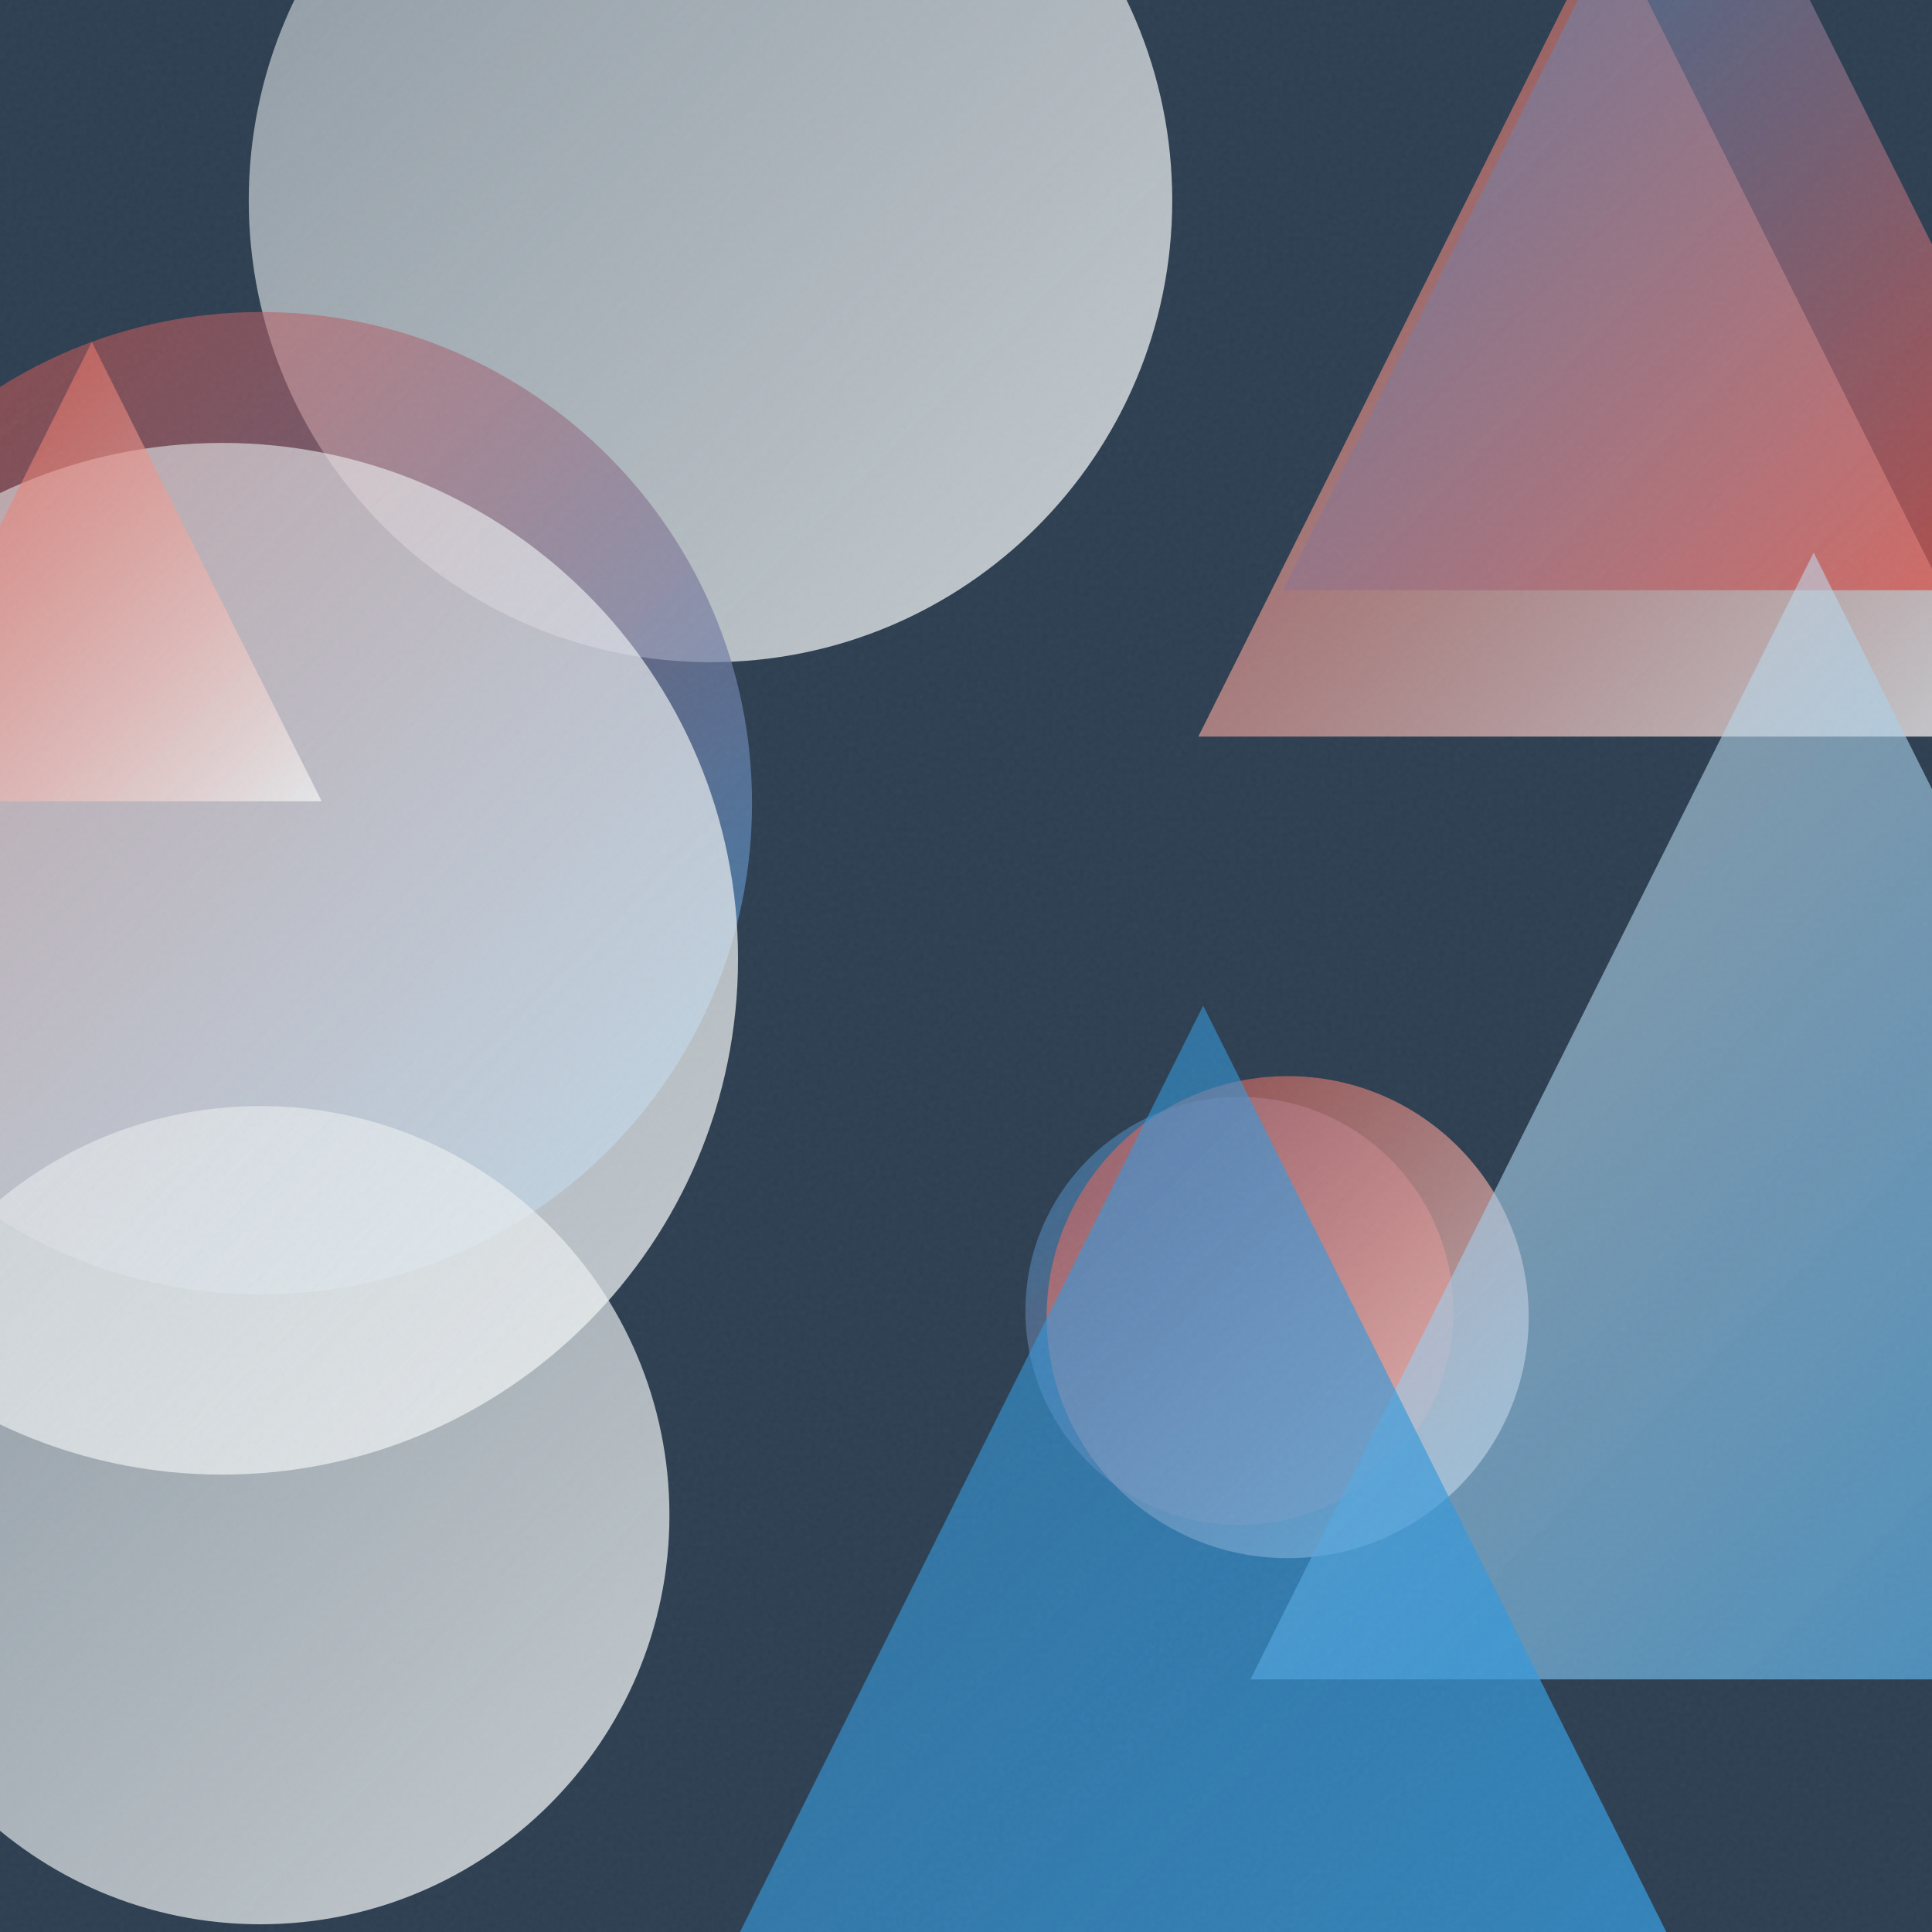
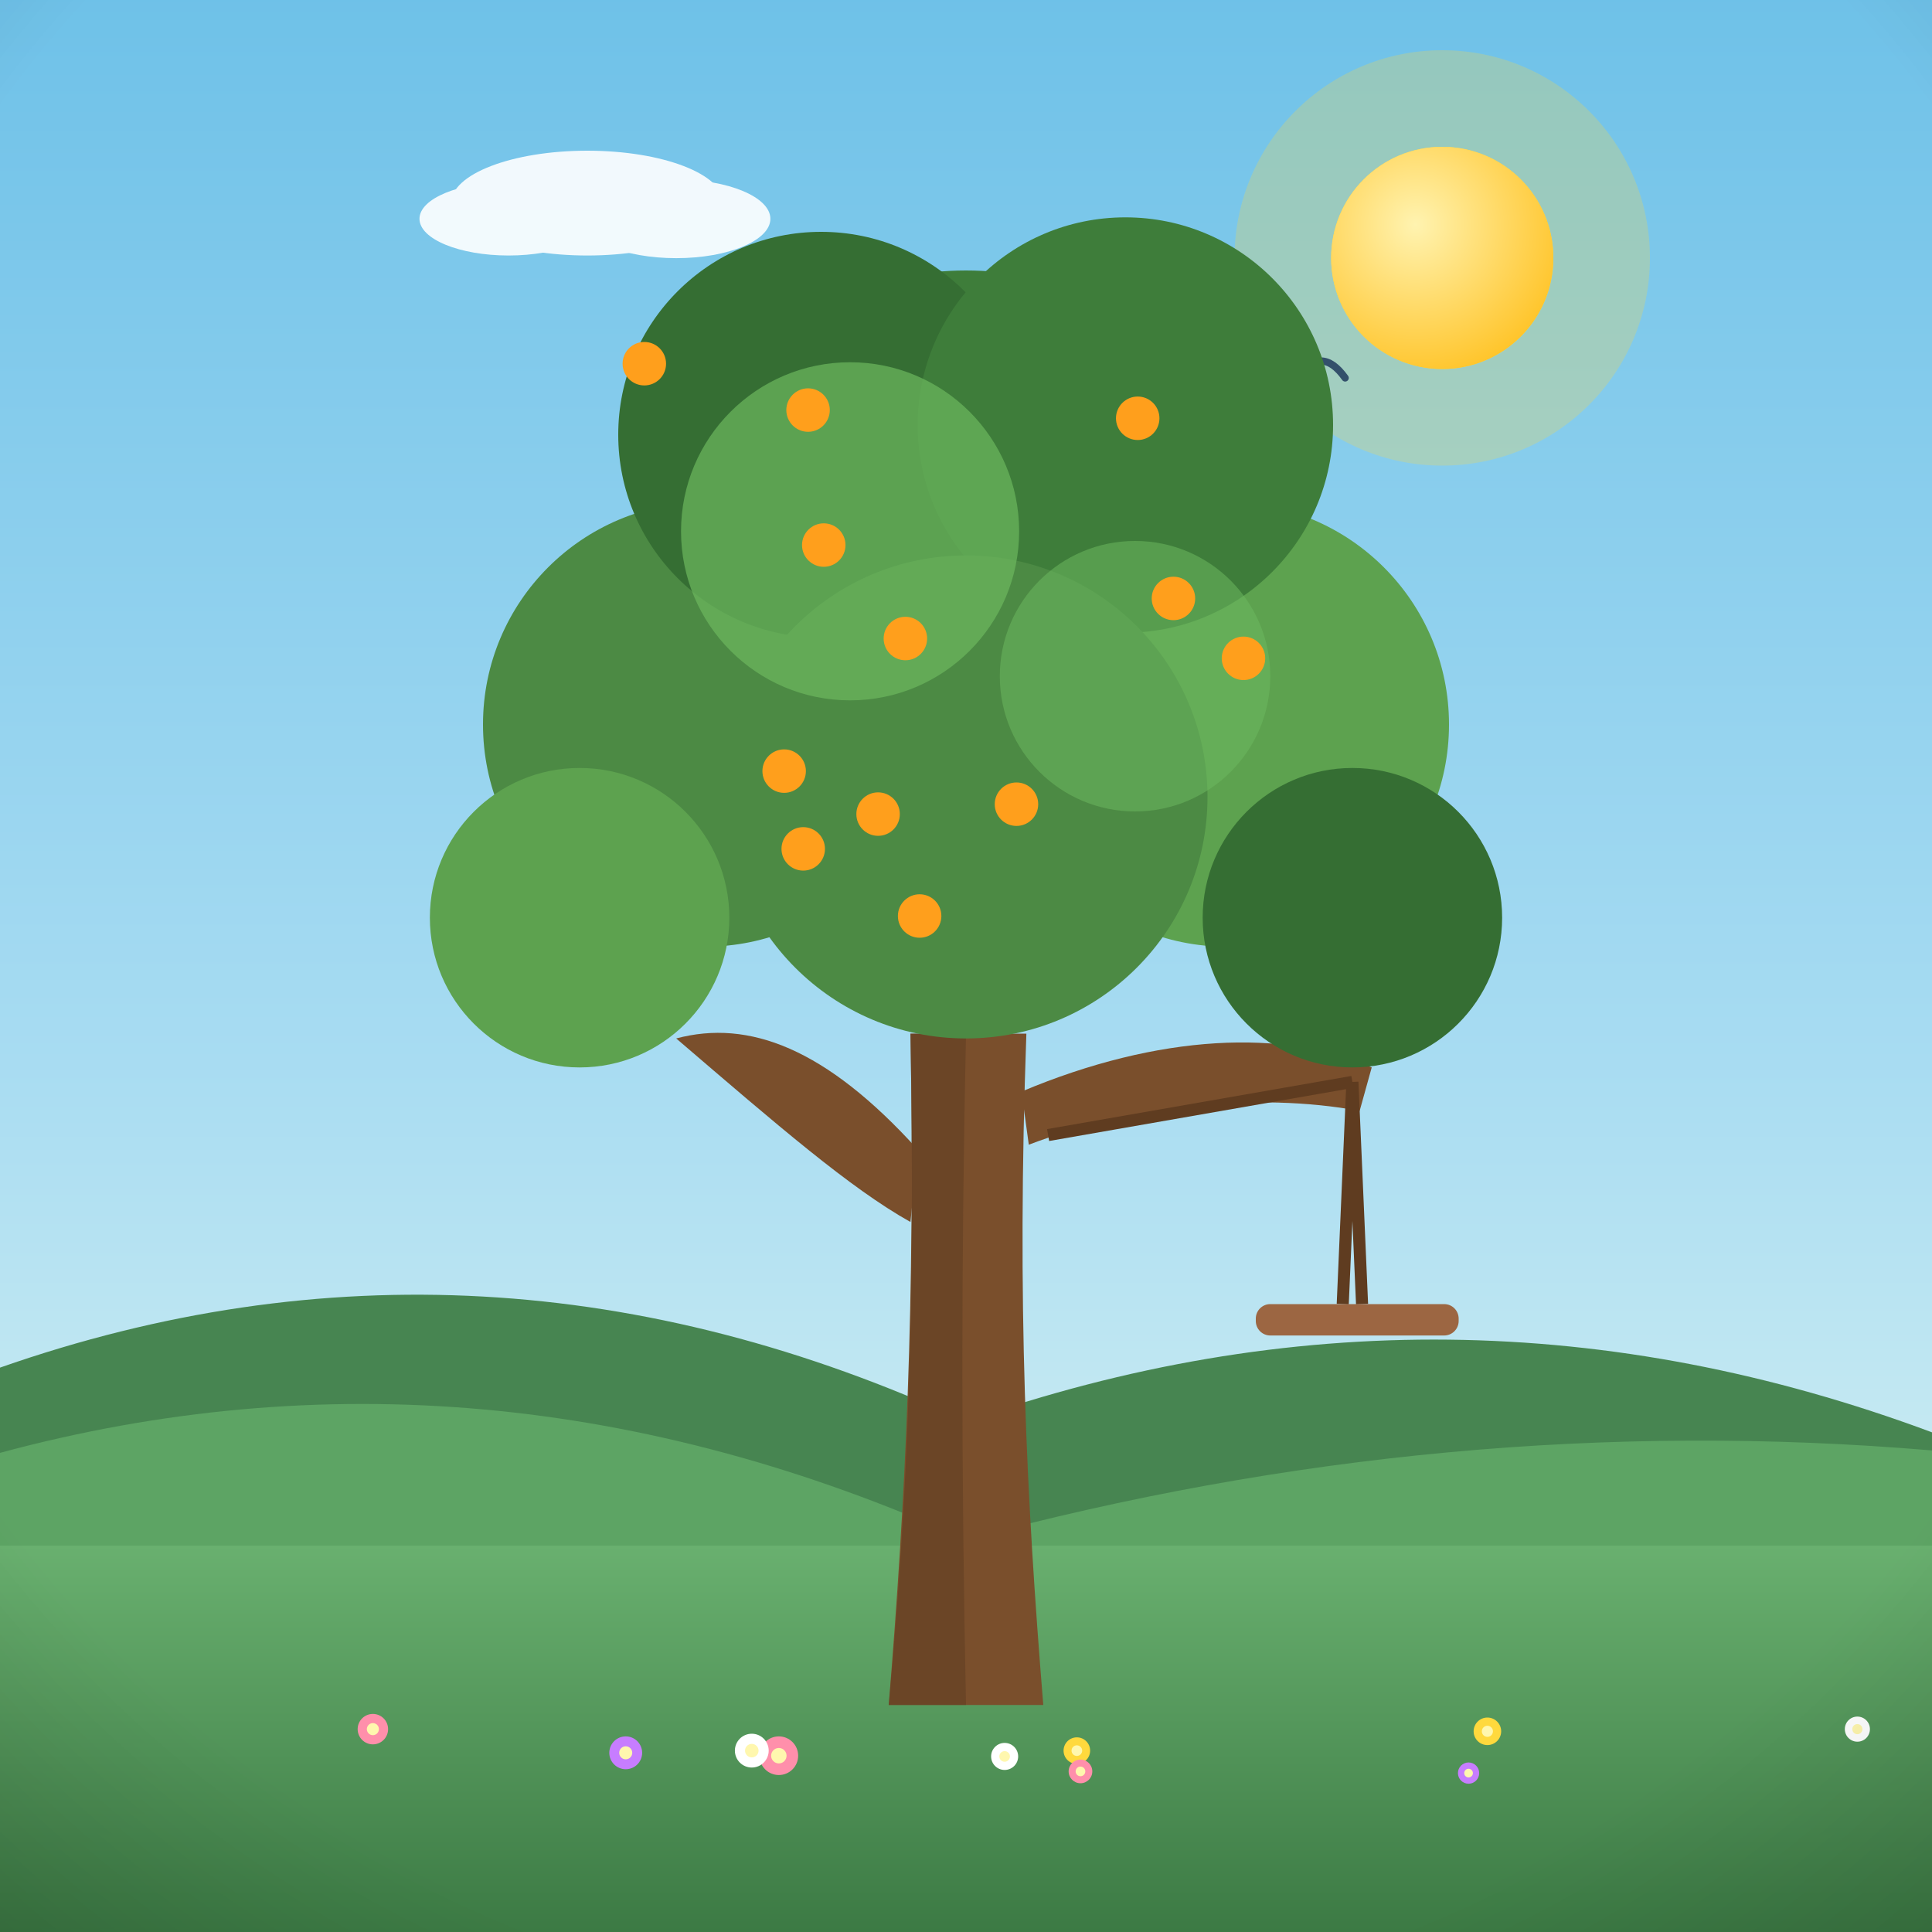
- <svg xmlns="http://www.w3.org/2000/svg" viewBox="0 0 400 400">
+ <svg xmlns="http://www.w3.org/2000/svg" viewBox="0 0 800 800">
  <defs>
-     <linearGradient id="g0" x1="51.5" y1="-54.1" x2="242.7" y2="137.1" gradientUnits="userSpaceOnUse">
-       <stop offset="0" stop-color="#ECF0F1" stop-opacity="0.5" />
-       <stop offset="1" stop-color="#ECF0F1" stop-opacity="0.8" />
+     <linearGradient id="sky" x1="0" y1="0" x2="0" y2="1">
+       <stop offset="0" stop-color="#6ec1e8" />
+       <stop offset="0.55" stop-color="#a8dcf2" />
+       <stop offset="1" stop-color="#eafaf1" />
    </linearGradient>
-     <linearGradient id="g1" x1="-47.7" y1="64.6" x2="155.6" y2="267.9" gradientUnits="userSpaceOnUse">
-       <stop offset="0" stop-color="#E74C3C" stop-opacity="0.5" />
-       <stop offset="1" stop-color="#3498DB" stop-opacity="0.8" />
+     <radialGradient id="sunG" cx="0.38" cy="0.35" r="0.9">
+       <stop offset="0" stop-color="#fff3b0" />
+       <stop offset="1" stop-color="#ffb703" />
+     </radialGradient>
+     <linearGradient id="ground" x1="0" y1="0" x2="0" y2="1">
+       <stop offset="0" stop-color="#69b06f" />
+       <stop offset="1" stop-color="#3c7a44" />
    </linearGradient>
-     <linearGradient id="g2" x1="-60.7" y1="91.7" x2="152.8" y2="305.2" gradientUnits="userSpaceOnUse">
-       <stop offset="0" stop-color="#ECF0F1" stop-opacity="0.5" />
-       <stop offset="1" stop-color="#ECF0F1" stop-opacity="0.8" />
+     <linearGradient id="sea" x1="0" y1="0" x2="0" y2="1">
+       <stop offset="0" stop-color="#3d9bc4" />
+       <stop offset="1" stop-color="#1668a0" />
    </linearGradient>
-     <linearGradient id="g3" x1="212.3" y1="227.1" x2="300.9" y2="315.7" gradientUnits="userSpaceOnUse">
-       <stop offset="0" stop-color="#3498DB" stop-opacity="0.5" />
-       <stop offset="1" stop-color="#E74C3C" stop-opacity="0.8" />
+     <linearGradient id="shade" x1="0" y1="0" x2="0" y2="1">
+       <stop offset="0" stop-color="#ffffff" stop-opacity="0.20" />
+       <stop offset="0.5" stop-color="#ffffff" stop-opacity="0" />
+       <stop offset="1" stop-color="#000000" stop-opacity="0.16" />
    </linearGradient>
-     <linearGradient id="g4" x1="-28.5" y1="70.8" x2="66.6" y2="165.9" gradientUnits="userSpaceOnUse">
-       <stop offset="0" stop-color="#E74C3C" stop-opacity="0.5" />
-       <stop offset="1" stop-color="#ECF0F1" stop-opacity="0.8" />
-     </linearGradient>
-     <linearGradient id="g5" x1="216.7" y1="222.9" x2="316.5" y2="322.6" gradientUnits="userSpaceOnUse">
-       <stop offset="0" stop-color="#E74C3C" stop-opacity="0.5" />
-       <stop offset="1" stop-color="#ECF0F1" stop-opacity="0.8" />
-     </linearGradient>
-     <linearGradient id="g6" x1="248.1" y1="-16.7" x2="417.4" y2="152.5" gradientUnits="userSpaceOnUse">
-       <stop offset="0" stop-color="#E74C3C" stop-opacity="0.5" />
-       <stop offset="1" stop-color="#ECF0F1" stop-opacity="0.8" />
-     </linearGradient>
-     <linearGradient id="g7" x1="265.6" y1="-48.0" x2="435.8" y2="122.2" gradientUnits="userSpaceOnUse">
-       <stop offset="0" stop-color="#3498DB" stop-opacity="0.5" />
-       <stop offset="1" stop-color="#E74C3C" stop-opacity="0.8" />
-     </linearGradient>
-     <linearGradient id="g8" x1="-30.8" y1="229.0" x2="138.5" y2="398.4" gradientUnits="userSpaceOnUse">
-       <stop offset="0" stop-color="#ECF0F1" stop-opacity="0.5" />
-       <stop offset="1" stop-color="#ECF0F1" stop-opacity="0.8" />
-     </linearGradient>
-     <linearGradient id="g9" x1="258.9" y1="114.4" x2="492.2" y2="347.7" gradientUnits="userSpaceOnUse">
-       <stop offset="0" stop-color="#ECF0F1" stop-opacity="0.5" />
-       <stop offset="1" stop-color="#3498DB" stop-opacity="0.8" />
-     </linearGradient>
-     <linearGradient id="g10" x1="134.8" y1="208.2" x2="363.4" y2="436.8" gradientUnits="userSpaceOnUse">
-       <stop offset="0" stop-color="#3498DB" stop-opacity="0.5" />
-       <stop offset="1" stop-color="#3498DB" stop-opacity="0.8" />
-     </linearGradient>
-     <filter id="n">
-       <feTurbulence type="fractalNoise" baseFrequency="0.9" numOctaves="2" stitchTiles="stitch" />
-       <feColorMatrix type="saturate" values="0" />
-     </filter>
+     <radialGradient id="vig" cx="0.5" cy="0.42" r="0.85">
+       <stop offset="0.72" stop-color="#000000" stop-opacity="0" />
+       <stop offset="1" stop-color="#000000" stop-opacity="0.20" />
+     </radialGradient>
  </defs>
-   <rect width="400" height="400" fill="#2C3E50" />
-   <circle cx="147.1" cy="41.5" r="95.6" fill="url(#g0)" />
-   <circle cx="54.0" cy="166.3" r="101.7" fill="url(#g1)" />
-   <circle cx="46.0" cy="198.5" r="106.8" fill="url(#g2)" />
-   <circle cx="256.6" cy="271.4" r="44.3" fill="url(#g3)" />
-   <path d="M 19.0 70.8 L 66.6 165.9 L -28.5 165.9 Z" fill="url(#g4)" />
-   <circle cx="266.6" cy="272.7" r="49.9" fill="url(#g5)" />
-   <path d="M 332.7 -16.7 L 417.4 152.5 L 248.1 152.5 Z" fill="url(#g6)" />
-   <path d="M 350.7 -48.0 L 435.8 122.2 L 265.6 122.2 Z" fill="url(#g7)" />
-   <circle cx="53.9" cy="313.7" r="84.7" fill="url(#g8)" />
-   <path d="M 375.5 114.4 L 492.2 347.7 L 258.9 347.7 Z" fill="url(#g9)" />
-   <path d="M 249.1 208.2 L 363.4 436.8 L 134.8 436.8 Z" fill="url(#g10)" />
-   <rect width="400" height="400" filter="url(#n)" opacity="0.05" />
+   <rect width="800" height="800" fill="url(#sky)" />
+   <circle cx="597.2" cy="106.8" r="86" fill="#ffd93d" opacity="0.25" />
+   <circle cx="597.2" cy="106.8" r="46" fill="#ffd93d" />
+   <circle cx="597.2" cy="106.8" r="46" fill="url(#sunG)" />
+   <g fill="#ffffff" opacity="0.9">
+     <ellipse cx="243.2" cy="84.1" rx="56.4" ry="21.7" />
+     <ellipse cx="210.6" cy="90.6" rx="36.9" ry="15.2" />
+     <ellipse cx="280" cy="90.6" rx="39" ry="16.3" />
+   </g>
+   <g fill="#ffffff" opacity="0.75">
+     <ellipse cx="462.8" cy="185.9" rx="37.5" ry="14.4" />
+     <ellipse cx="441.1" cy="190.2" rx="24.5" ry="10.1" />
+     <ellipse cx="487.3" cy="190.2" rx="26" ry="10.8" />
+   </g>
+   <path d="M0 684 L0 566.3 Q 200 496.3 400 588.6 Q 600 518.6 800 593.1 L800 684 Z" fill="#478551" />
+   <path d="M0 730 L0 601.6 Q 200 547.6 400 637.6 Q 600 583.6 800 600.6 L800 730 Z" fill="#5da464" />
+   <rect y="640" width="800" height="160" fill="url(#ground)" />
+   <path d="M 517 156.5 Q 527 142.5 537 156.5 Q 547 142.5 557 156.5" fill="none" stroke="#33506b" stroke-width="3" stroke-linecap="round" />
+   <path d="M 342.1 114.5 Q 351.3 101.6 360.4 114.5 Q 369.6 101.6 378.8 114.5" fill="none" stroke="#33506b" stroke-width="3" stroke-linecap="round" />
+   <path d="M 359.8 254.2 Q 369.9 240 380.1 254.2 Q 390.3 240 400.4 254.2" fill="none" stroke="#33506b" stroke-width="3" stroke-linecap="round" />
+   <g transform="translate(400 0) scale(1 1) translate(-400 0)">
+     <path d="M368 706 C 375 620 379 540 377 428 L 425 428 C 421 540 425 620 432 706 Z" fill="#7a4f2c" />
+     <path d="M380 476 C 342 434 310 422 280 430 C 322 466 352 492 377 506 Z" fill="#7a4f2c" />
+     <path d="M423 452 C 480 428 532 426 568 442 L 563 460 C 520 452 468 458 426 474 Z" fill="#7a4f2c" />
+     <path d="M377 428 C 379 540 376 620 368 706 L 400 706 C 398 610 398 520 400 428 Z" fill="#5f3c20" opacity="0.55" />
+     <circle cx="400" cy="240" r="128" fill="#3e7d3a" />
+     <circle cx="292" cy="300" r="92" fill="#4c8a44" />
+     <circle cx="508" cy="300" r="92" fill="#5da24f" />
+     <circle cx="340" cy="180" r="84" fill="#356e33" />
+     <circle cx="466" cy="176" r="86" fill="#3e7d3a" />
+     <circle cx="400" cy="330" r="100" fill="#4c8a44" />
+     <circle cx="240" cy="380" r="62" fill="#5da24f" />
+     <circle cx="560" cy="380" r="62" fill="#356e33" />
+     <circle cx="352" cy="220" r="70" fill="#6cb85e" opacity="0.7" />
+     <circle cx="470" cy="280" r="56" fill="#6cb85e" opacity="0.55" />
+     <circle cx="332.6" cy="351.5" r="9" fill="#ff9f1c" />
+     <circle cx="324.7" cy="319.3" r="9" fill="#ff9f1c" />
+     <circle cx="514.9" cy="272.6" r="9" fill="#ff9f1c" />
+     <circle cx="485.9" cy="247.8" r="9" fill="#ff9f1c" />
+     <circle cx="374.9" cy="264.4" r="9" fill="#ff9f1c" />
+     <circle cx="334.6" cy="169.8" r="9" fill="#ff9f1c" />
+     <circle cx="266.8" cy="150.6" r="9" fill="#ff9f1c" />
+     <circle cx="471.1" cy="173.2" r="9" fill="#ff9f1c" />
+     <circle cx="420.9" cy="333" r="9" fill="#ff9f1c" />
+     <circle cx="380.8" cy="379.3" r="9" fill="#ff9f1c" />
+     <circle cx="341.1" cy="225.7" r="9" fill="#ff9f1c" />
+     <circle cx="363.6" cy="337.1" r="9" fill="#ff9f1c" />
+     <path d="M434 470 L 560 448 M560 448 L 556 540 M560 448 L 564 540" stroke="#5f3c20" stroke-width="5" />
+     <rect x="520" y="540" width="84" height="13" rx="6" fill="#9c6642" />
+     <circle cx="445.9" cy="724.9" r="5.5" fill="#ffd93d" />
+     <circle cx="445.9" cy="724.9" r="2.2" fill="#fff7ae" />
+     <circle cx="154.4" cy="716" r="6.3" fill="#ff8fab" />
+     <circle cx="154.4" cy="716" r="2.5" fill="#fff7ae" />
+     <circle cx="615.9" cy="716.9" r="5.7" fill="#ffd93d" />
+     <circle cx="615.9" cy="716.9" r="2.3" fill="#fff7ae" />
+     <circle cx="447.4" cy="733.5" r="4.9" fill="#ff8fab" />
+     <circle cx="447.4" cy="733.5" r="2" fill="#fff7ae" />
+     <circle cx="608.1" cy="734.2" r="4.4" fill="#c77dff" />
+     <circle cx="608.1" cy="734.2" r="1.8" fill="#fff7ae" />
+     <circle cx="259.1" cy="725.8" r="6.8" fill="#c77dff" />
+     <circle cx="259.1" cy="725.8" r="2.7" fill="#fff7ae" />
+     <circle cx="769.1" cy="716" r="5.2" fill="#ffffff" />
+     <circle cx="769.1" cy="716" r="2.1" fill="#fff7ae" />
+     <circle cx="416" cy="727.3" r="5.6" fill="#ffffff" />
+     <circle cx="416" cy="727.3" r="2.2" fill="#fff7ae" />
+     <circle cx="322.5" cy="727" r="8" fill="#ff8fab" />
+     <circle cx="322.5" cy="727" r="3.2" fill="#fff7ae" />
+     <circle cx="311.3" cy="724.9" r="7" fill="#ffffff" />
+     <circle cx="311.3" cy="724.9" r="2.8" fill="#fff7ae" />
+   </g>
+   <rect width="800" height="800" fill="url(#vig)" />
</svg>
